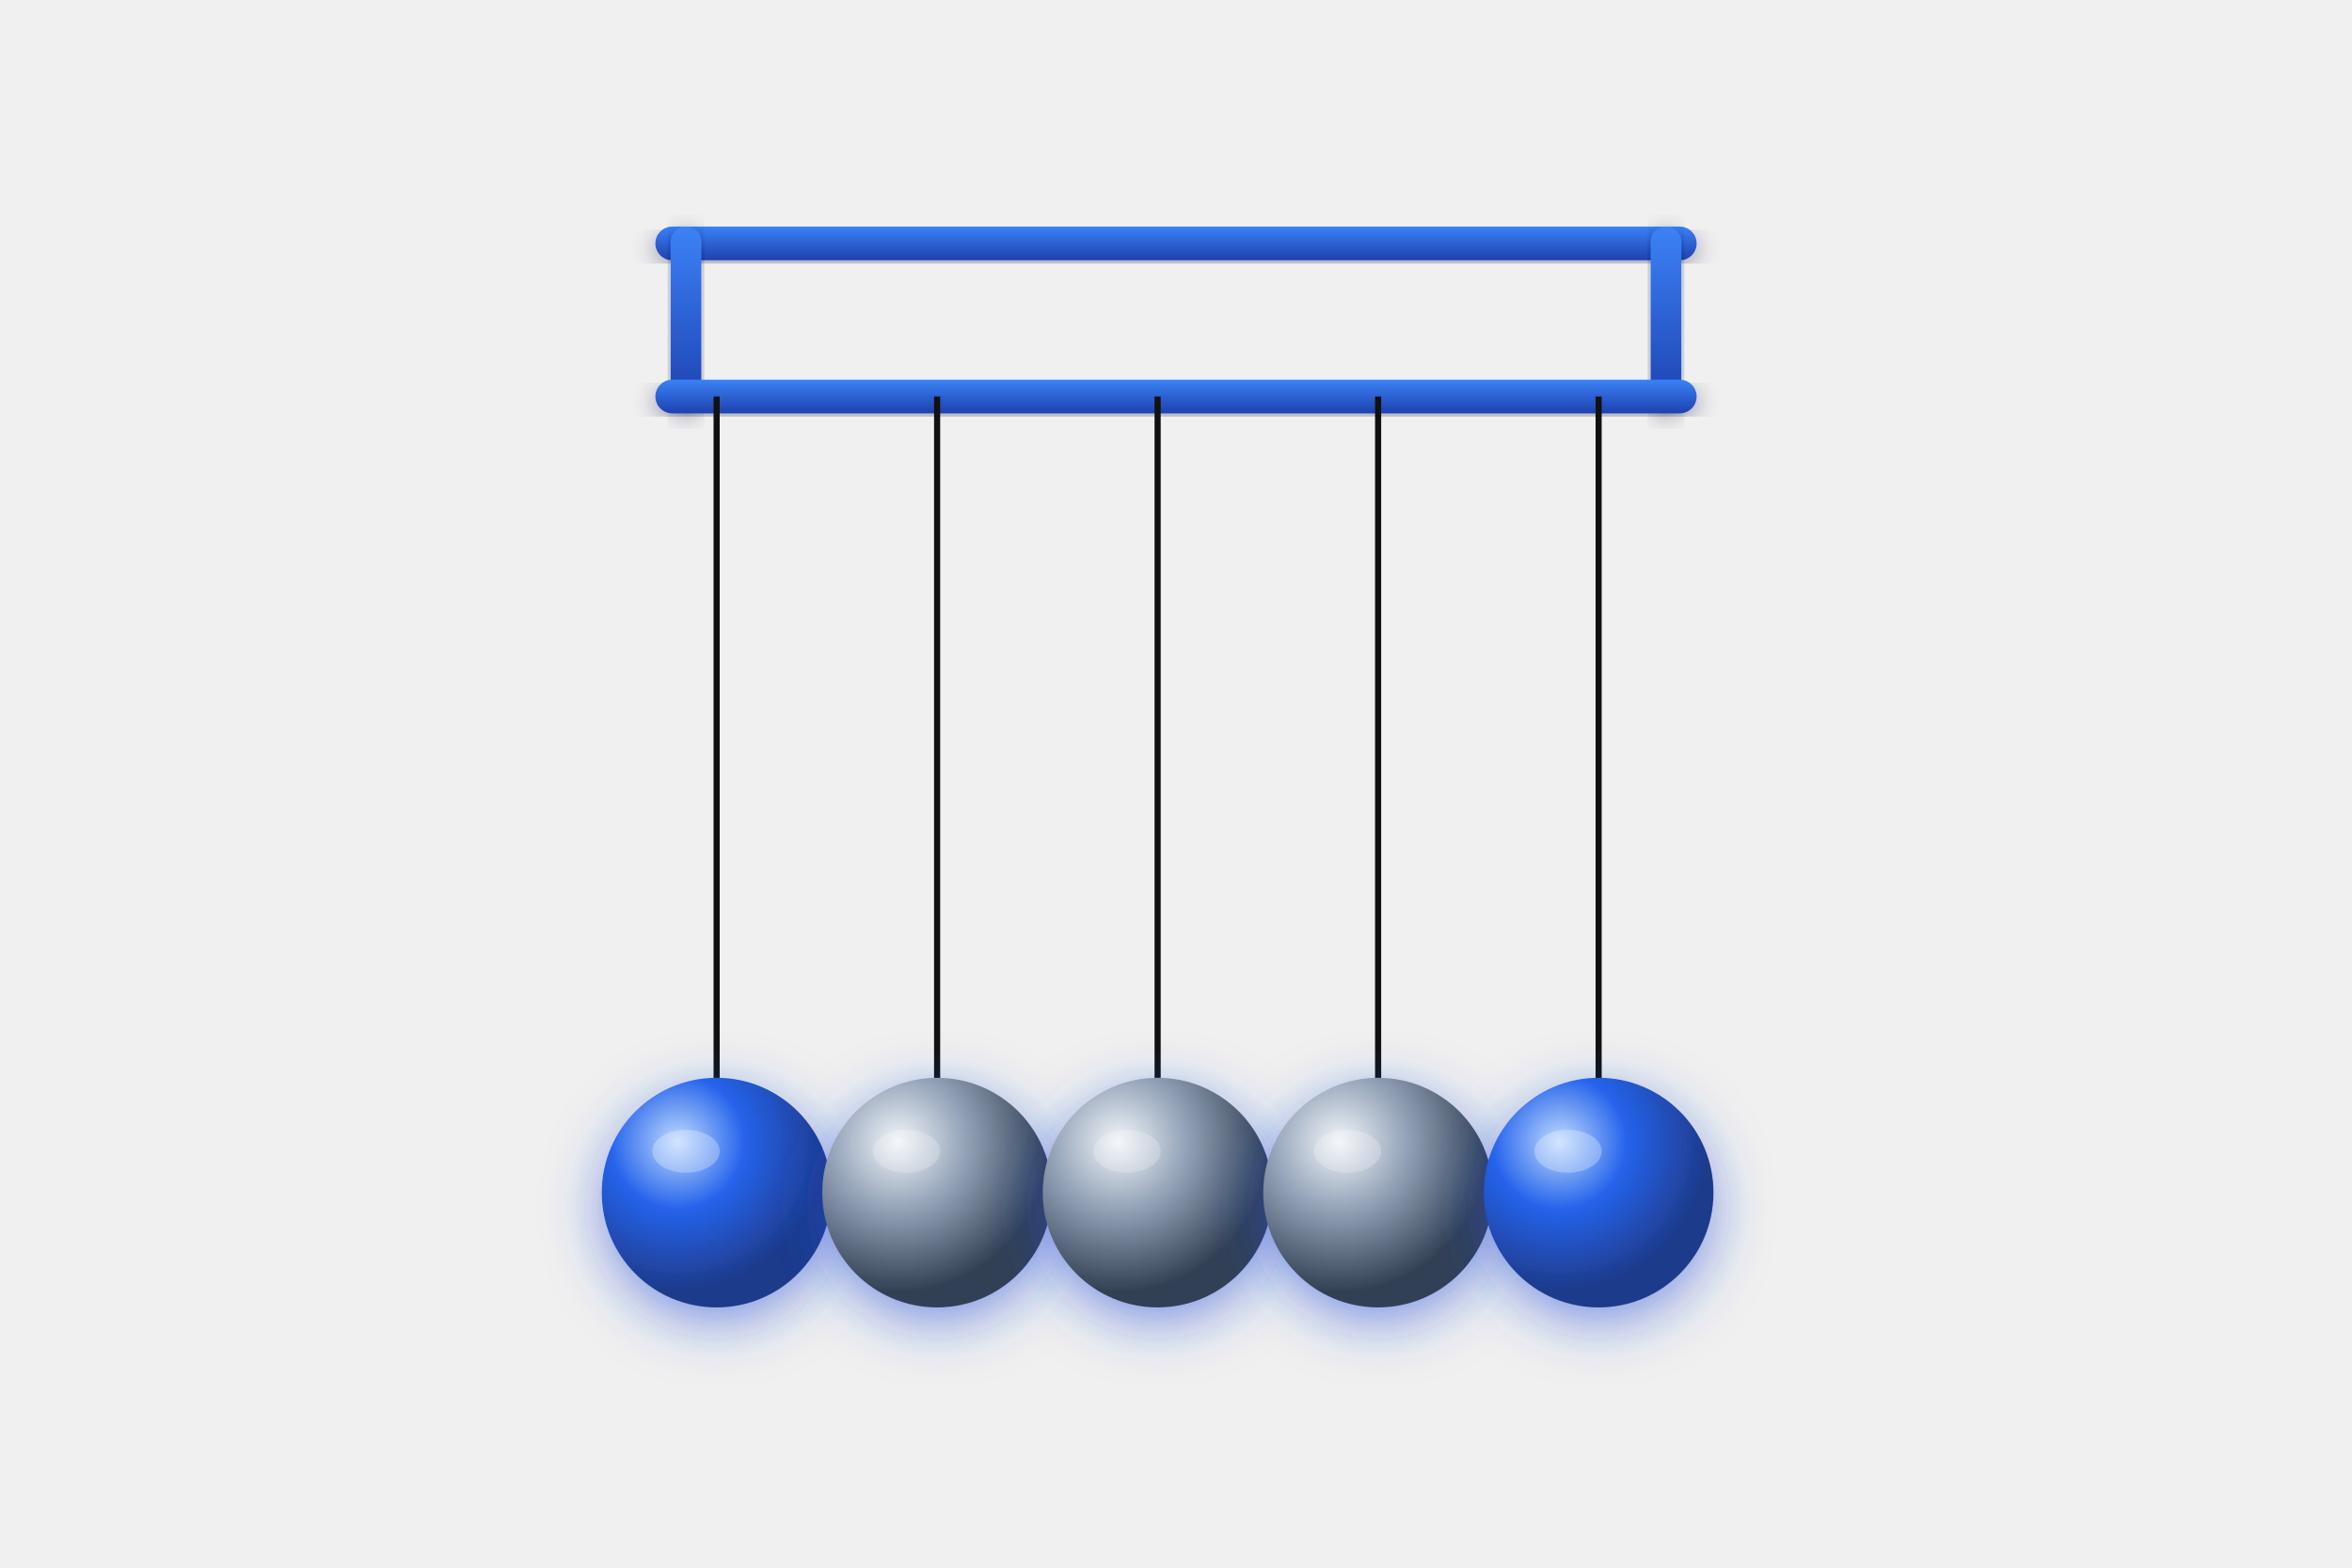
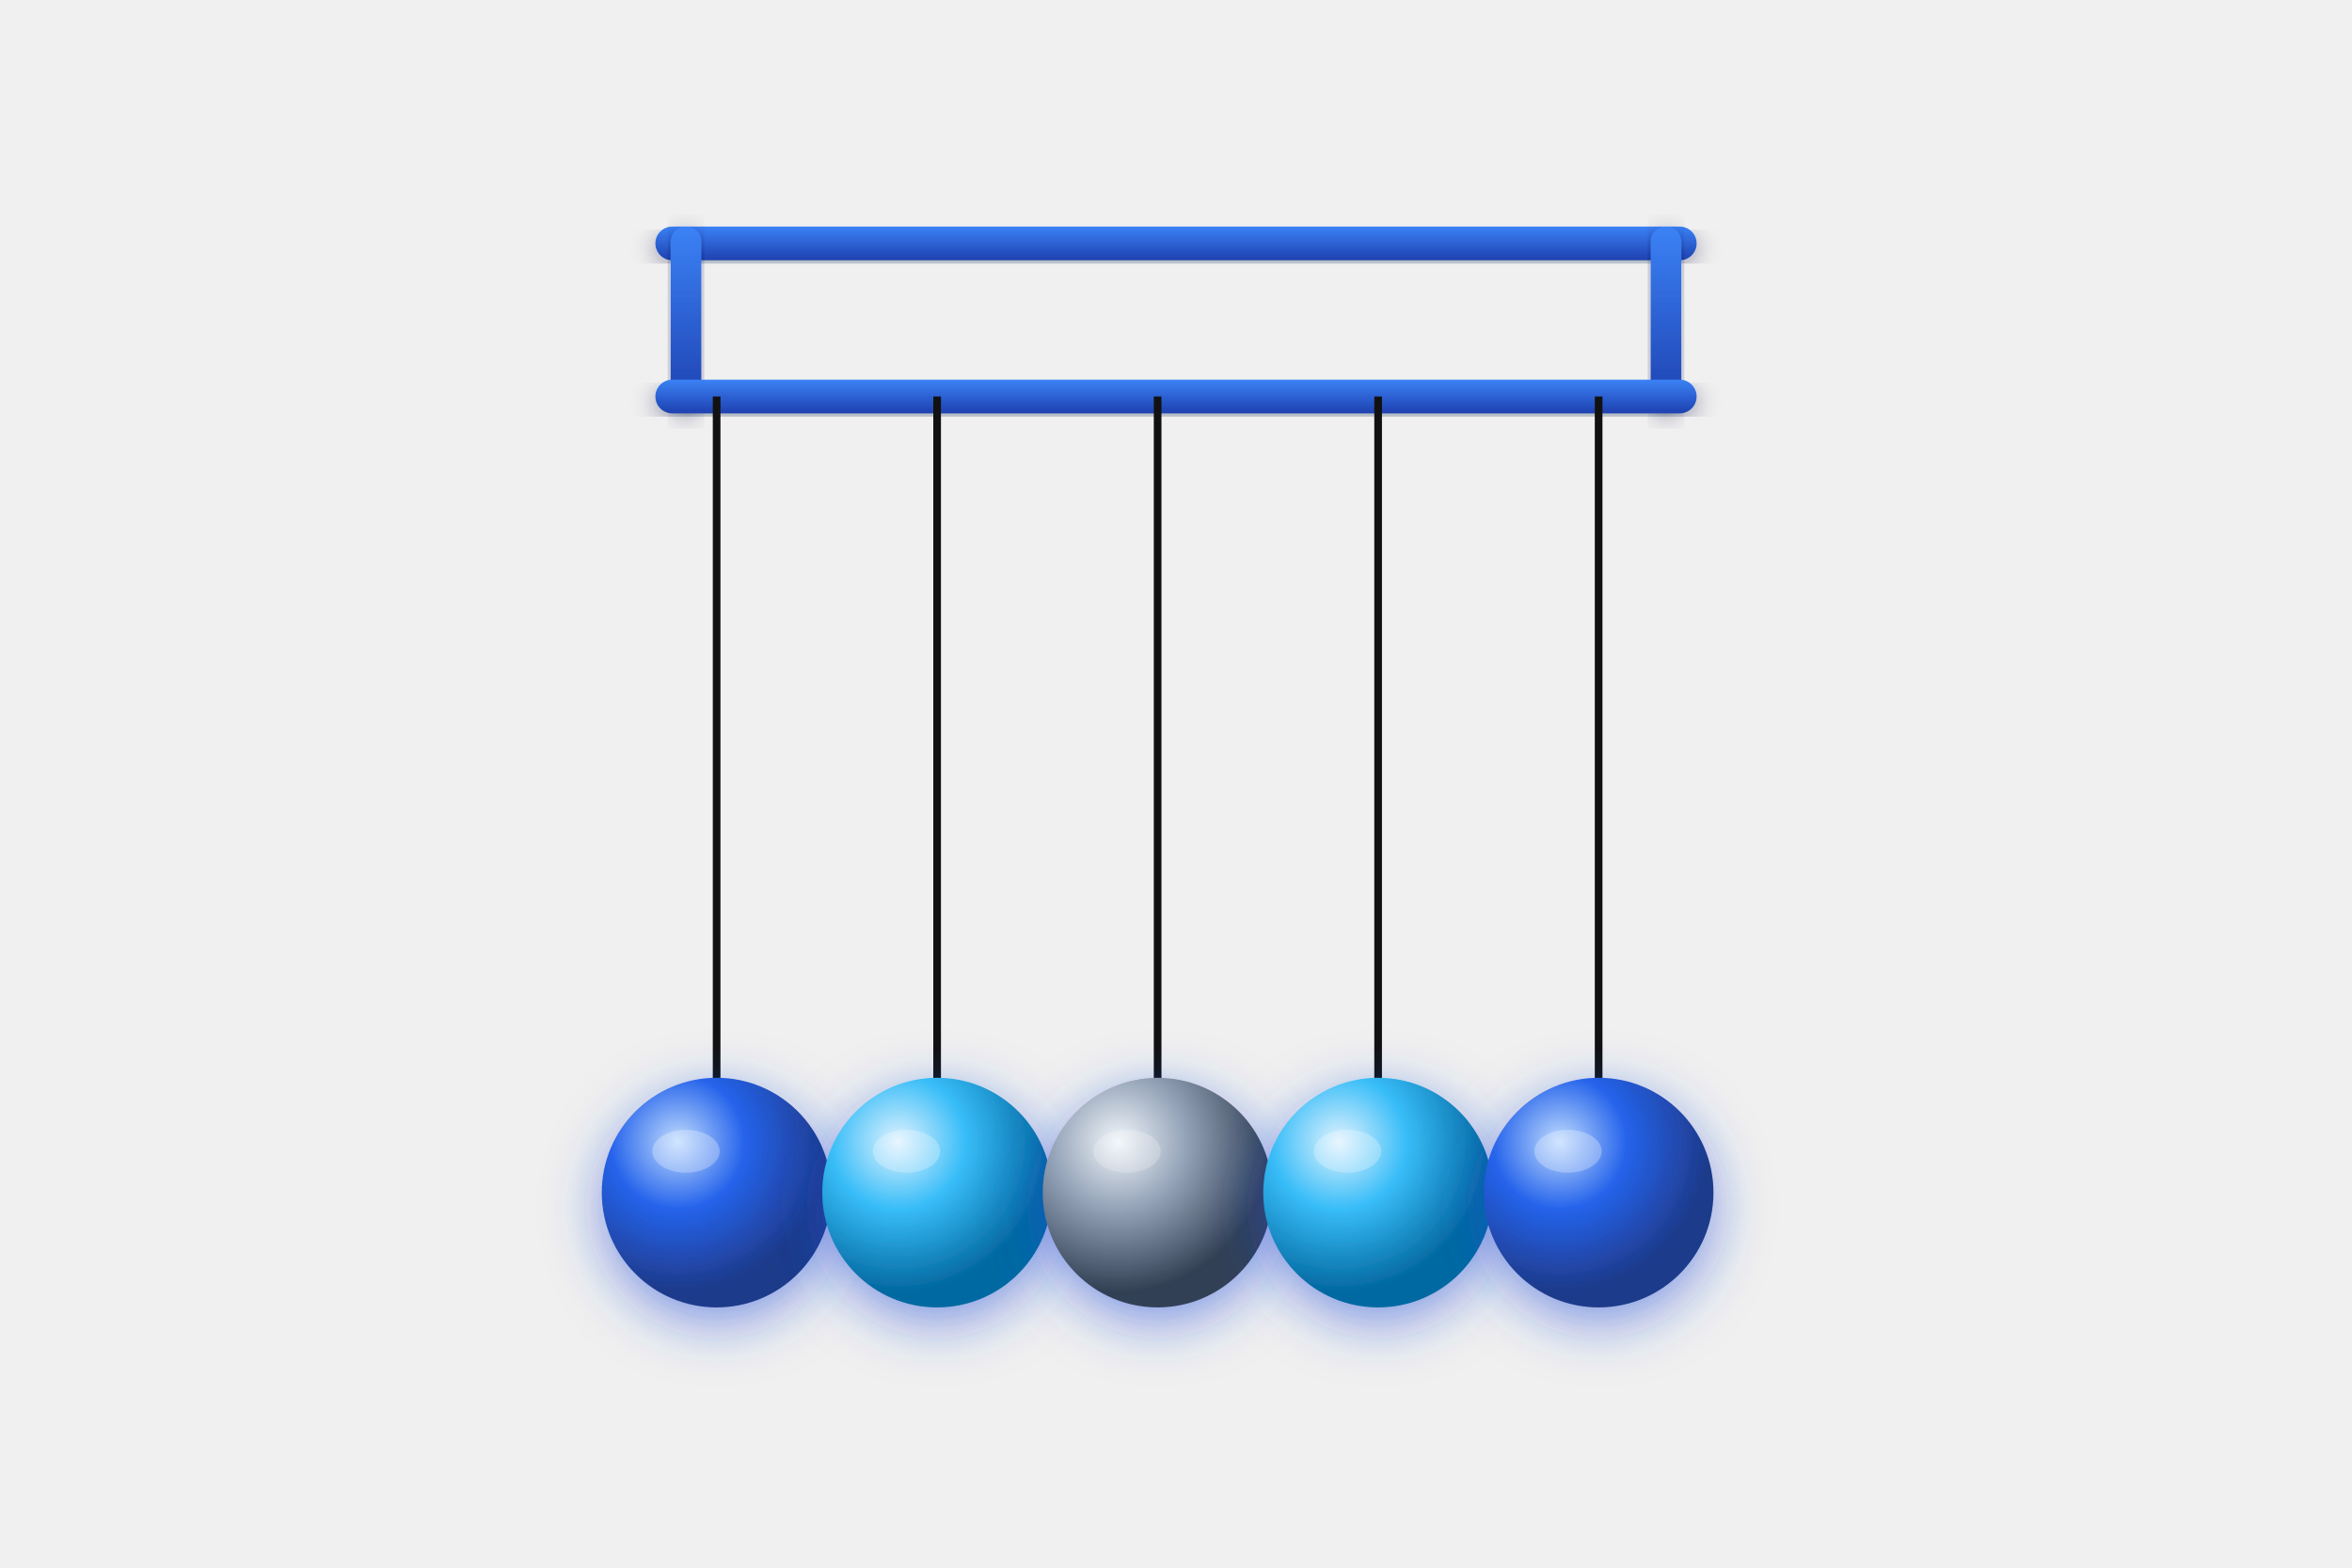
<svg xmlns="http://www.w3.org/2000/svg" width="1536" height="1024" viewBox="0 0 1536 1024">
  <defs>
    <radialGradient id="ballBlue" cx="33%" cy="28%" r="65%">
      <stop offset="0%" stop-color="#bfdbfe" />
      <stop offset="45%" stop-color="#2563eb" />
      <stop offset="100%" stop-color="#1e3a8a" />
+     </radialGradient>
+     <radialGradient id="ballCyan" cx="33%" cy="28%" r="65%">
+       <stop offset="0%" stop-color="#e0f2fe" />
+       <stop offset="45%" stop-color="#38bdf8" />
+       <stop offset="100%" stop-color="#0369a1" />
    </radialGradient>
    <radialGradient id="ballSilver" cx="33%" cy="28%" r="65%">
      <stop offset="0%" stop-color="#f1f5f9" />
      <stop offset="45%" stop-color="#94a3b8" />
      <stop offset="100%" stop-color="#334155" />
    </radialGradient>
    <filter id="ballShadow" x="-40%" y="-40%" width="180%" height="180%">
      <feDropShadow dx="0" dy="10" stdDeviation="18" flood-color="rgba(29,78,216,0.55)" />
    </filter>
    <filter id="frameShadow" x="-10%" y="-10%" width="120%" height="120%">
      <feDropShadow dx="0" dy="4" stdDeviation="8" flood-color="rgba(15,23,64,0.4)" />
    </filter>
    <linearGradient id="frameGrad" x1="0%" y1="0%" x2="0%" y2="100%">
      <stop offset="0%" stop-color="#3b82f6" />
      <stop offset="100%" stop-color="#1e40af" />
    </linearGradient>
  </defs>
  <rect x="428" y="148" width="680" height="22" rx="11" fill="url(#frameGrad)" filter="url(#frameShadow)" />
  <rect x="438" y="148" width="20" height="120" rx="10" fill="url(#frameGrad)" filter="url(#frameShadow)" />
  <rect x="1078" y="148" width="20" height="120" rx="10" fill="url(#frameGrad)" filter="url(#frameShadow)" />
  <rect x="428" y="248" width="680" height="22" rx="11" fill="url(#frameGrad)" filter="url(#frameShadow)" />
  <g>
-     <animateTransform attributeName="transform" type="rotate" values="-45 468 259; 0 468 259; 0 468 259; 0 468 259; -45 468 259" keyTimes="0; 0.23; 0.27; 0.73; 1" dur="2s" repeatCount="indefinite" calcMode="spline" keySplines="0.42 0 0.58 1; 0 0 1 1; 0 0 1 1; 0.42 0 0.58 1" />
-     <line x1="468" y1="259" x2="468" y2="779" stroke="#111111" stroke-width="4" />
+     <animateTransform attributeName="transform" type="rotate" values="-45 468 259; 0 468 259; 0 468 259; 0 468 259; -45 468 259" keyTimes="0; 0.25; 0.5; 0.75; 1" dur="2s" repeatCount="indefinite" calcMode="spline" keySplines="0.42 0 0.58 1; 0 0 1 1; 0 0 1 1; 0.42 0 0.58 1" />
+     <line x1="468" y1="259" x2="468" y2="779" stroke="#111111" stroke-width="5" />
    <circle cx="468" cy="779" r="75" fill="url(#ballBlue)" filter="url(#ballShadow)" />
    <ellipse cx="448" cy="752" rx="22" ry="14" fill="white" opacity="0.28" />
  </g>
-   <line x1="612" y1="259" x2="612" y2="779" stroke="#111111" stroke-width="4" />
-   <circle cx="612" cy="779" r="75" fill="url(#ballSilver)" filter="url(#ballShadow)" />
-   <ellipse cx="592" cy="752" rx="22" ry="14" fill="white" opacity="0.22" />
-   <line x1="756" y1="259" x2="756" y2="779" stroke="#111111" stroke-width="4" />
+   <g>
+     <animateTransform attributeName="transform" type="rotate" values="-45 612 259; 0 612 259; 0 612 259; 0 612 259; -45 612 259" keyTimes="0; 0.25; 0.5; 0.75; 1" dur="2s" repeatCount="indefinite" calcMode="spline" keySplines="0.42 0 0.58 1; 0 0 1 1; 0 0 1 1; 0.42 0 0.58 1" />
+     <line x1="612" y1="259" x2="612" y2="779" stroke="#111111" stroke-width="5" />
+     <circle cx="612" cy="779" r="75" fill="url(#ballCyan)" filter="url(#ballShadow)" />
+     <ellipse cx="592" cy="752" rx="22" ry="14" fill="white" opacity="0.25" />
+   </g>
+   <line x1="756" y1="259" x2="756" y2="779" stroke="#111111" stroke-width="5" />
  <circle cx="756" cy="779" r="75" fill="url(#ballSilver)" filter="url(#ballShadow)" />
  <ellipse cx="736" cy="752" rx="22" ry="14" fill="white" opacity="0.22" />
-   <line x1="900" y1="259" x2="900" y2="779" stroke="#111111" stroke-width="4" />
-   <circle cx="900" cy="779" r="75" fill="url(#ballSilver)" filter="url(#ballShadow)" />
-   <ellipse cx="880" cy="752" rx="22" ry="14" fill="white" opacity="0.22" />
  <g>
-     <animateTransform attributeName="transform" type="rotate" values="0 1044 259; 0 1044 259; 0 1044 259; 45 1044 259; 0 1044 259" keyTimes="0; 0.23; 0.27; 0.73; 1" dur="2s" repeatCount="indefinite" calcMode="spline" keySplines="0 0 1 1; 0 0 1 1; 0.42 0 0.58 1; 0.42 0 0.58 1" />
-     <line x1="1044" y1="259" x2="1044" y2="779" stroke="#111111" stroke-width="4" />
+     <animateTransform attributeName="transform" type="rotate" values="0 900 259; 0 900 259; 45 900 259; 0 900 259; 0 900 259" keyTimes="0; 0.25; 0.5; 0.75; 1" dur="2s" repeatCount="indefinite" calcMode="spline" keySplines="0 0 1 1; 0.42 0 0.58 1; 0.42 0 0.58 1; 0 0 1 1" />
+     <line x1="900" y1="259" x2="900" y2="779" stroke="#111111" stroke-width="5" />
+     <circle cx="900" cy="779" r="75" fill="url(#ballCyan)" filter="url(#ballShadow)" />
+     <ellipse cx="880" cy="752" rx="22" ry="14" fill="white" opacity="0.25" />
+   </g>
+   <g>
+     <animateTransform attributeName="transform" type="rotate" values="0 1044 259; 0 1044 259; 45 1044 259; 0 1044 259; 0 1044 259" keyTimes="0; 0.25; 0.5; 0.75; 1" dur="2s" repeatCount="indefinite" calcMode="spline" keySplines="0 0 1 1; 0.42 0 0.58 1; 0.42 0 0.58 1; 0 0 1 1" />
+     <line x1="1044" y1="259" x2="1044" y2="779" stroke="#111111" stroke-width="5" />
    <circle cx="1044" cy="779" r="75" fill="url(#ballBlue)" filter="url(#ballShadow)" />
    <ellipse cx="1024" cy="752" rx="22" ry="14" fill="white" opacity="0.28" />
  </g>
</svg>
